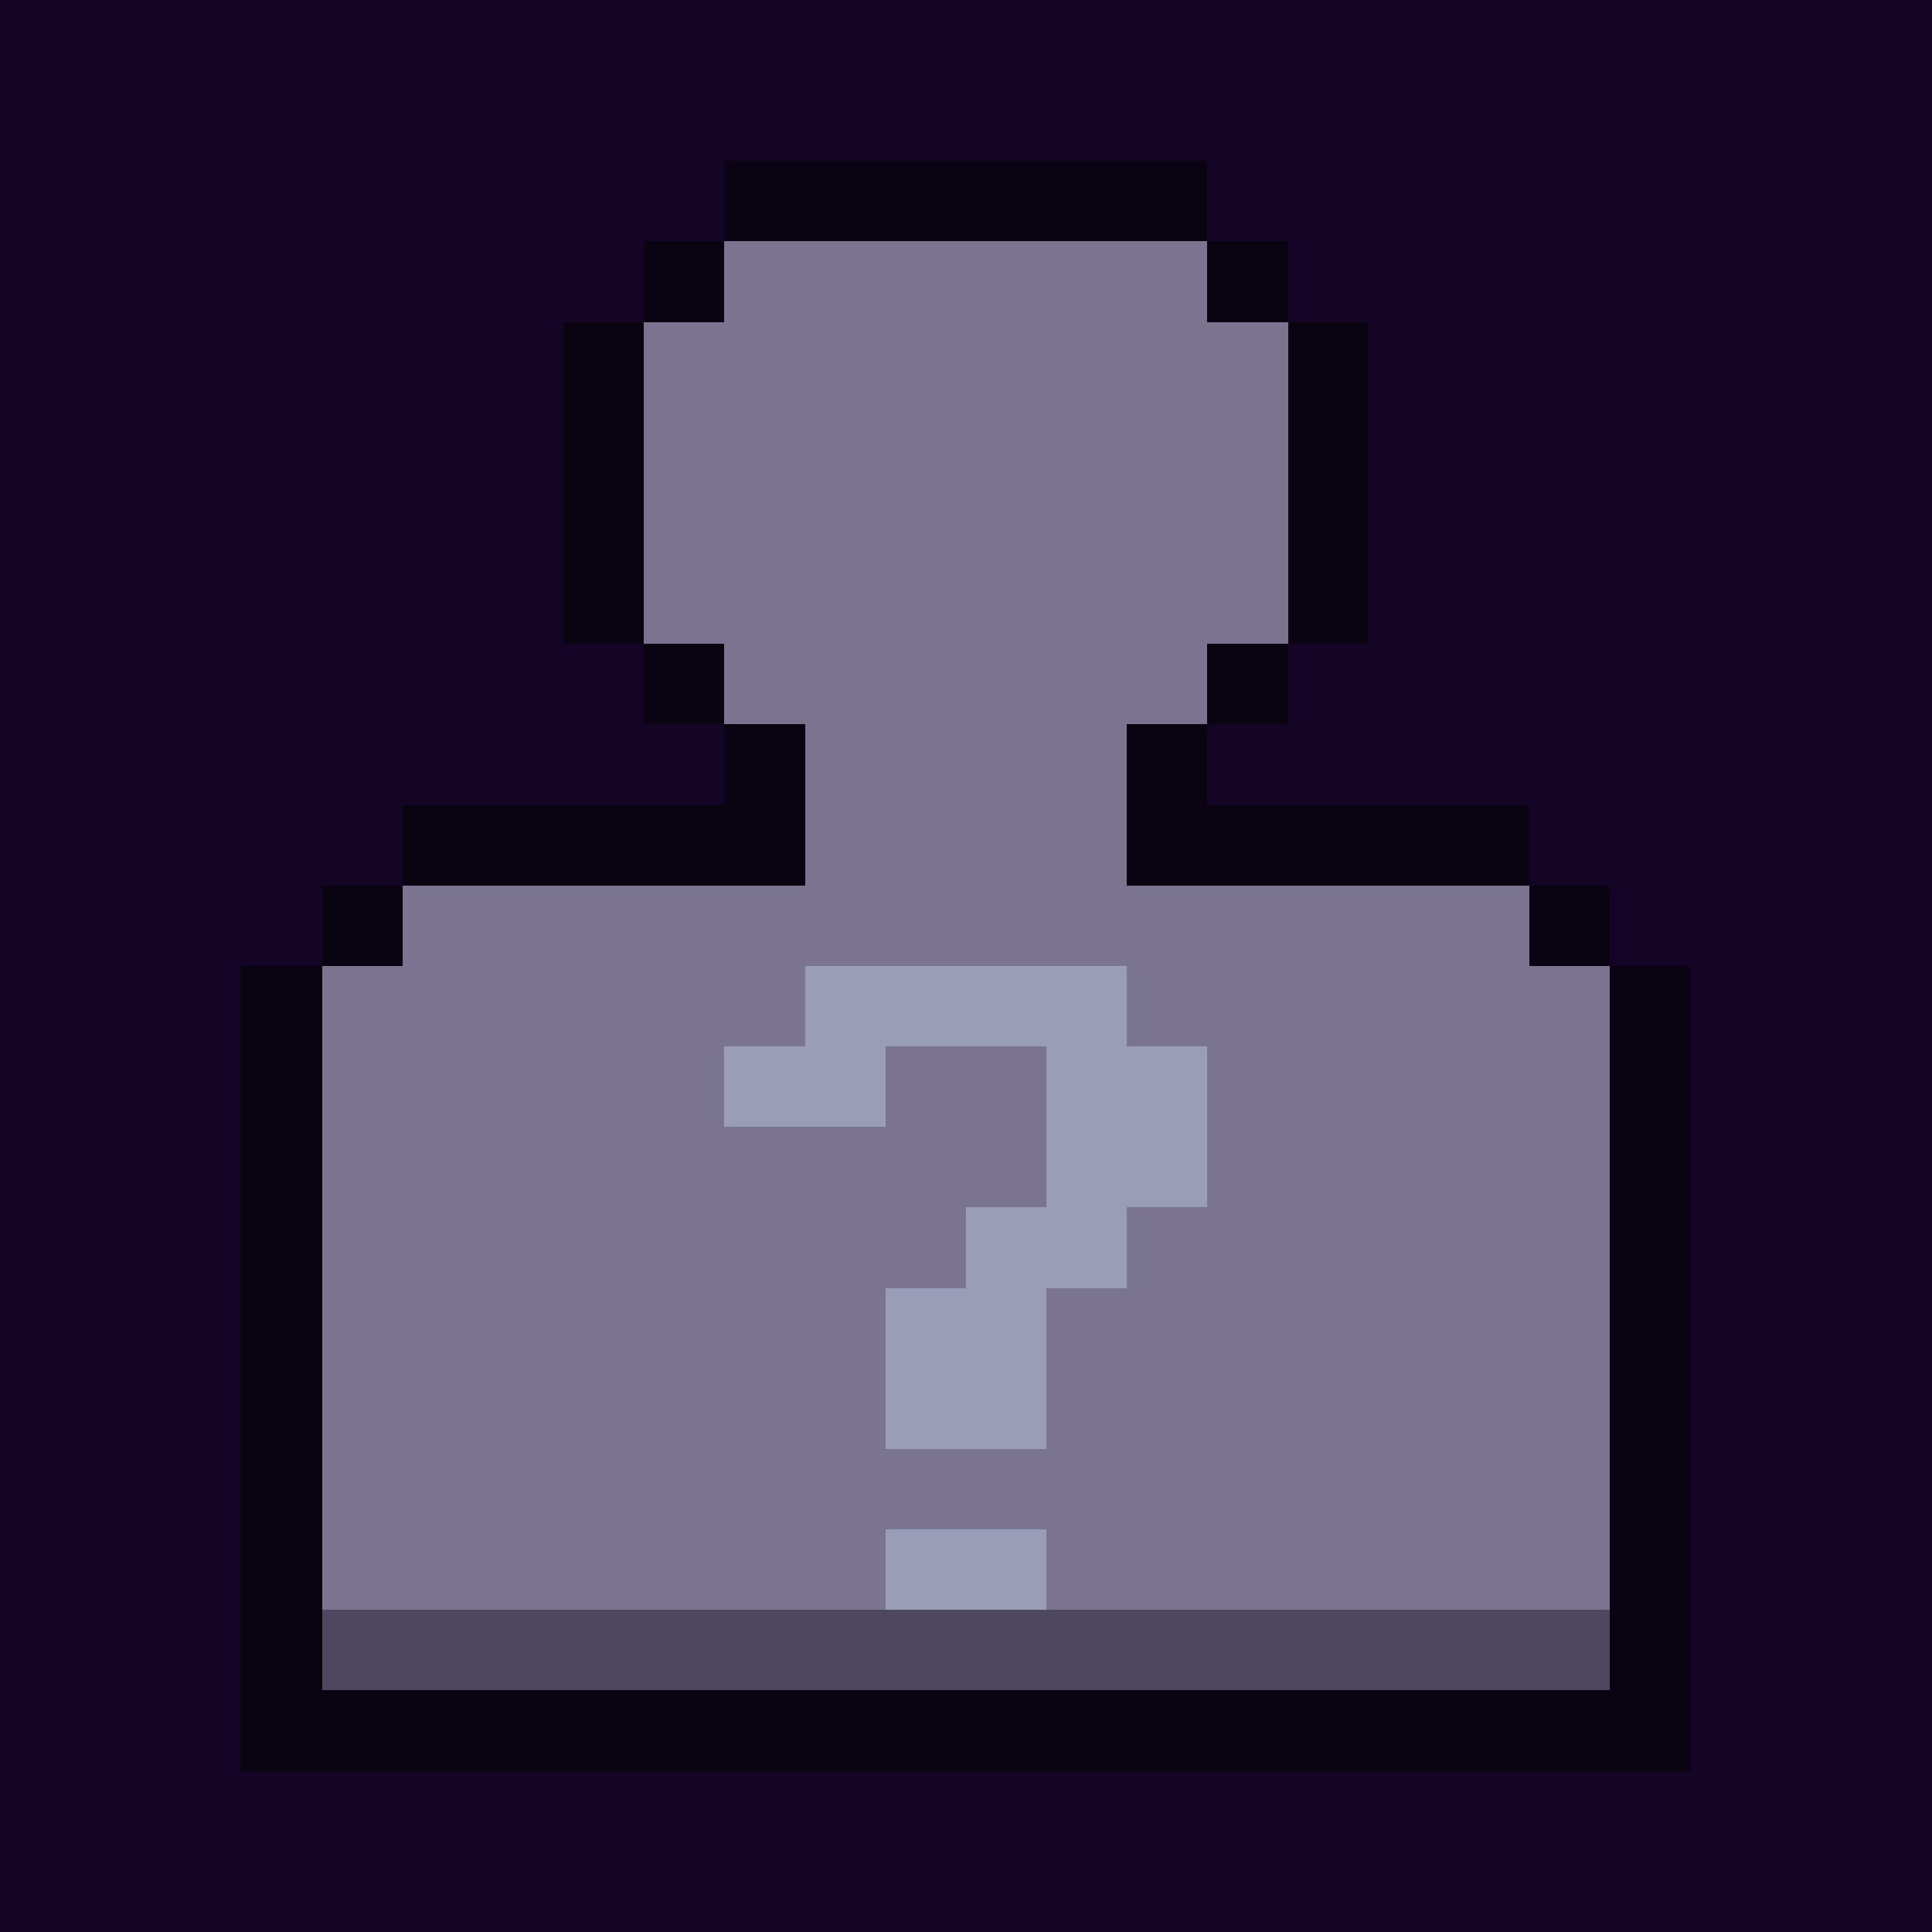
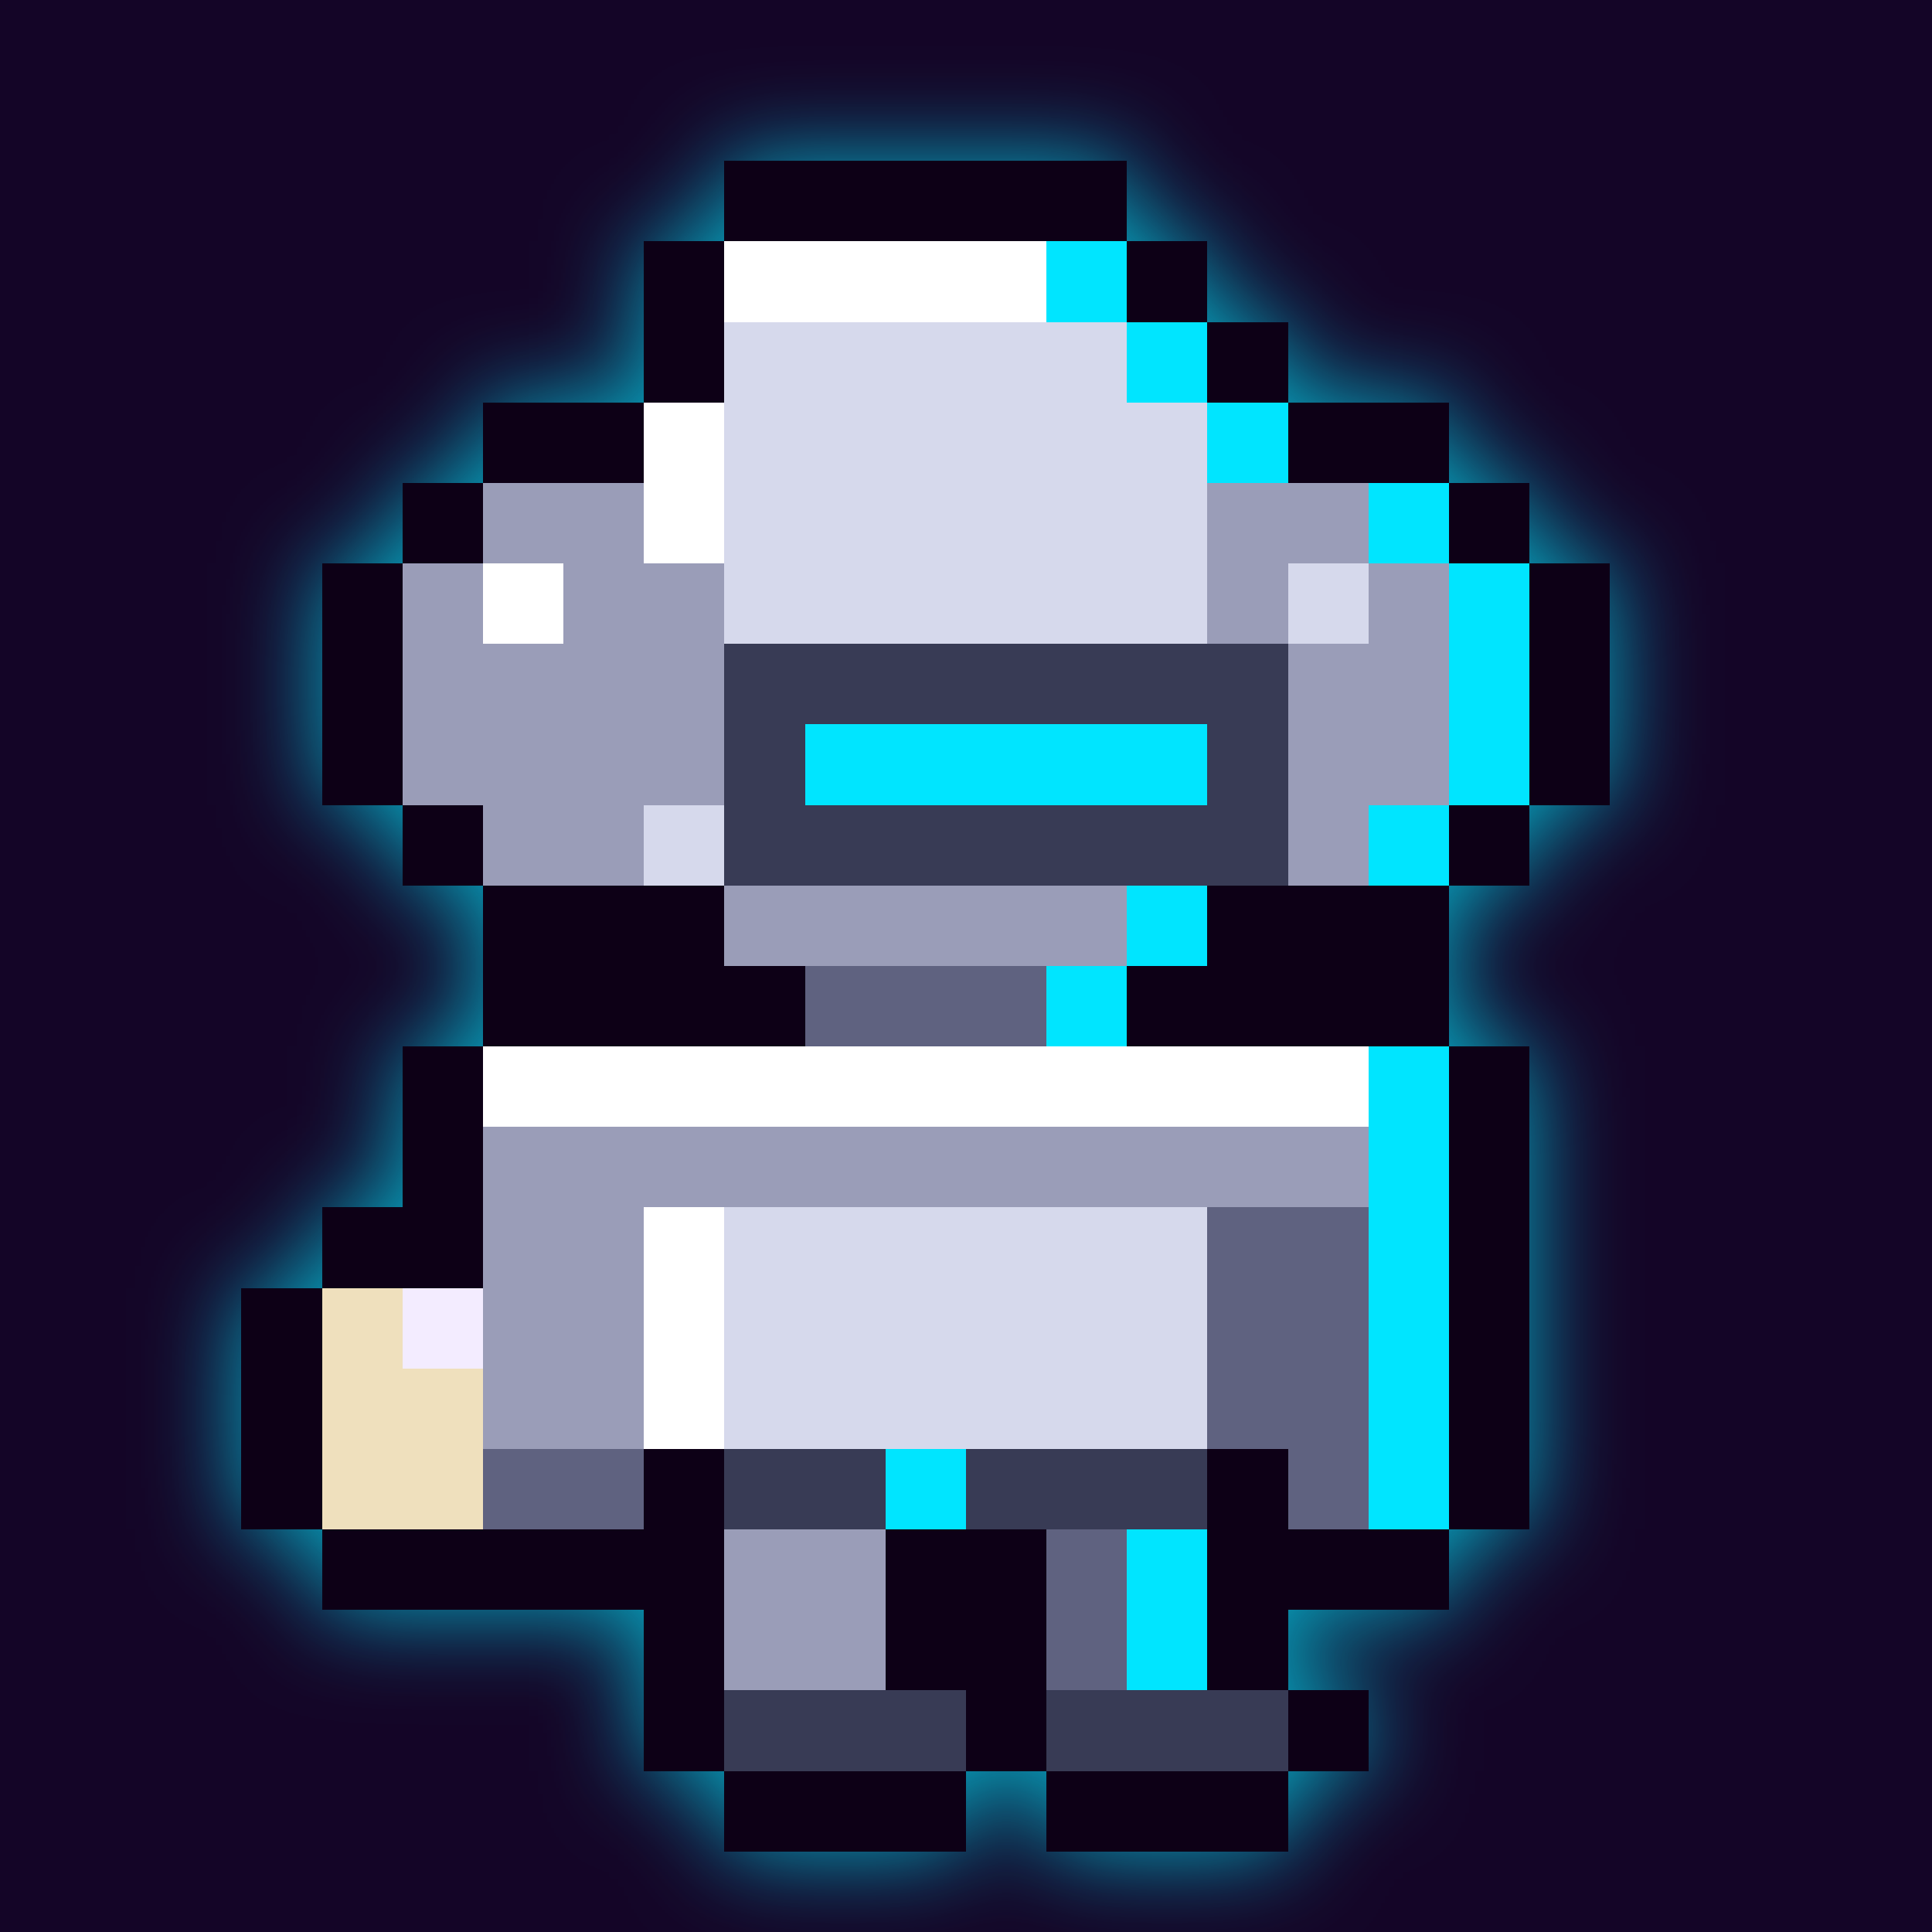
<svg xmlns="http://www.w3.org/2000/svg" width="96" height="96" viewBox="0 0 24 24" shape-rendering="crispEdges">
+   <filter id="glow-hush_patrol" x="-20%" y="-20%" width="140%" height="140%">
+     <feDropShadow dx="0" dy="0" stdDeviation="0.6" flood-color="#00e5ff" flood-opacity="0.75" />
+   </filter>
  <rect width="24" height="24" fill="#140527" />
-   <path fill="#0a0412" d="M9 2h6v1h-6zM8 3h1v1h-1zM15 3h1v1h-1zM7 4h1v1h-1zM16 4h1v1h-1zM7 5h1v1h-1zM16 5h1v1h-1zM7 6h1v1h-1zM16 6h1v1h-1zM7 7h1v1h-1zM16 7h1v1h-1zM8 8h1v1h-1zM15 8h1v1h-1zM9 9h1v1h-1zM14 9h1v1h-1zM5 10h5v1h-5zM14 10h5v1h-5zM4 11h1v1h-1zM19 11h1v1h-1zM3 12h1v1h-1zM20 12h1v1h-1zM3 13h1v1h-1zM20 13h1v1h-1zM3 14h1v1h-1zM20 14h1v1h-1zM3 15h1v1h-1zM20 15h1v1h-1zM3 16h1v1h-1zM20 16h1v1h-1zM3 17h1v1h-1zM20 17h1v1h-1zM3 18h1v1h-1zM20 18h1v1h-1zM3 19h1v1h-1zM20 19h1v1h-1zM3 20h1v1h-1zM20 20h1v1h-1zM3 21h18v1h-18z" />
-   <path fill="#7a7490" d="M9 3h6v1h-6zM8 4h8v1h-8zM8 5h8v1h-8zM8 6h8v1h-8zM8 7h8v1h-8zM9 8h6v1h-6zM10 9h4v1h-4zM10 10h4v1h-4zM5 11h14v1h-14zM4 12h6v1h-6zM14 12h6v1h-6zM4 13h5v1h-5zM11 13h2v1h-2zM15 13h5v1h-5zM4 14h9v1h-9zM15 14h5v1h-5zM4 15h8v1h-8zM14 15h6v1h-6zM4 16h7v1h-7zM13 16h7v1h-7zM4 17h7v1h-7zM13 17h7v1h-7zM4 18h16v1h-16zM4 19h7v1h-7zM13 19h7v1h-7z" />
-   <path fill="#9a9db8" d="M10 12h4v1h-4zM9 13h2v1h-2zM13 13h2v1h-2zM13 14h2v1h-2zM12 15h2v1h-2zM11 16h2v1h-2zM11 17h2v1h-2zM11 19h2v1h-2z" />
-   <path fill="#4d4860" d="M4 20h16v1h-16z" />
+   <g filter="url(#glow-hush_patrol)">
+     <path fill="#0a0412" d="M9 2h5v1h-5zM8 3h1v1h-1zM14 3h1v1h-1zM8 4h1v1h-1zM15 4h1v1h-1zM6 5h2v1h-2zM16 5h2v1h-2zM5 6h1v1h-1zM18 6h1v1h-1zM4 7h1v1h-1zM19 7h1v1h-1zM4 8h1v1h-1zM19 8h1v1h-1zM4 9h1v1h-1zM19 9h1v1h-1zM5 10h1v1h-1zM18 10h1v1h-1zM6 11h3v1h-3zM15 11h3v1h-3zM6 12h4v1h-4zM14 12h4v1h-4zM5 13h1v1h-1zM18 13h1v1h-1zM5 14h1v1h-1zM18 14h1v1h-1zM4 15h2v1h-2zM18 15h1v1h-1zM3 16h1v1h-1zM18 16h1v1h-1zM3 17h1v1h-1zM18 17h1v1h-1zM3 18h1v1h-1zM8 18h1v1h-1zM15 18h1v1h-1zM18 18h1v1h-1zM4 19h5v1h-5zM11 19h2v1h-2zM15 19h3v1h-3zM8 20h1v1h-1zM11 20h2v1h-2zM15 20h1v1h-1zM8 21h1v1h-1zM12 21h1v1h-1zM16 21h1v1h-1zM9 22h3v1h-3zM13 22h3v1h-3z" />
+     <path fill="#ffffff" d="M9 3h4v1h-4zM8 5h1v1h-1zM8 6h1v1h-1zM6 7h1v1h-1zM6 13h11v1h-11zM8 15h1v1h-1zM8 16h1v1h-1zM8 17h1v1h-1z" />
+     <path fill="#00e5ff" d="M13 3h1v1h-1zM14 4h1v1h-1zM15 5h1v1h-1zM17 6h1v1h-1zM18 7h1v1h-1zM18 8h1v1h-1zM10 9h5v1h-5zM18 9h1v1h-1zM17 10h1v1h-1zM14 11h1v1h-1zM13 12h1v1h-1zM17 13h1v1h-1zM17 14h1v1h-1zM17 15h1v1h-1zM17 16h1v1h-1zM17 17h1v1h-1zM11 18h1v1h-1zM17 18h1v1h-1zM14 19h1v1h-1zM14 20h1v1h-1z" />
+     <path fill="#d6d9ec" d="M9 4h5v1h-5zM9 5h6v1h-6zM9 6h6v1h-6zM9 7h6v1h-6zM16 7h1v1h-1zM8 10h1v1h-1zM9 15h6v1h-6zM9 16h6v1h-6zM9 17h6v1h-6z" />
+     <path fill="#9a9db8" d="M6 6h2v1h-2zM15 6h2v1h-2zM5 7h1v1h-1zM7 7h2v1h-2zM15 7h1v1h-1zM17 7h1v1h-1zM5 8h4v1h-4zM16 8h2v1h-2zM5 9h4v1h-4zM16 9h2v1h-2zM6 10h2v1h-2zM16 10h1v1h-1zM9 11h5v1h-5zM6 14h11v1h-11zM6 15h2v1h-2zM6 16h2v1h-2zM6 17h2v1h-2zM9 19h2v1h-2zM9 20h2v1h-2z" />
+     <path fill="#383a54" d="M9 8h7v1h-7zM9 9h1v1h-1zM15 9h1v1h-1zM9 10h7v1h-7zM9 18h2v1h-2zM12 18h3v1h-3zM9 21h3v1h-3zM13 21h3v1h-3z" />
+     <path fill="#5f6280" d="M10 12h3v1h-3zM15 15h2v1h-2zM15 16h2v1h-2zM15 17h2v1h-2zM6 18h2v1h-2zM16 18h1v1h-1zM13 19h1v1h-1zM13 20h1v1h-1z" />
+     <path fill="#efe0bd" d="M4 16h1v1h-1zM4 17h2v1h-2zM4 18h2v1h-2z" />
+     <path fill="#f3ecff" d="M5 16h1v1h-1z" />
+   </g>
</svg>
